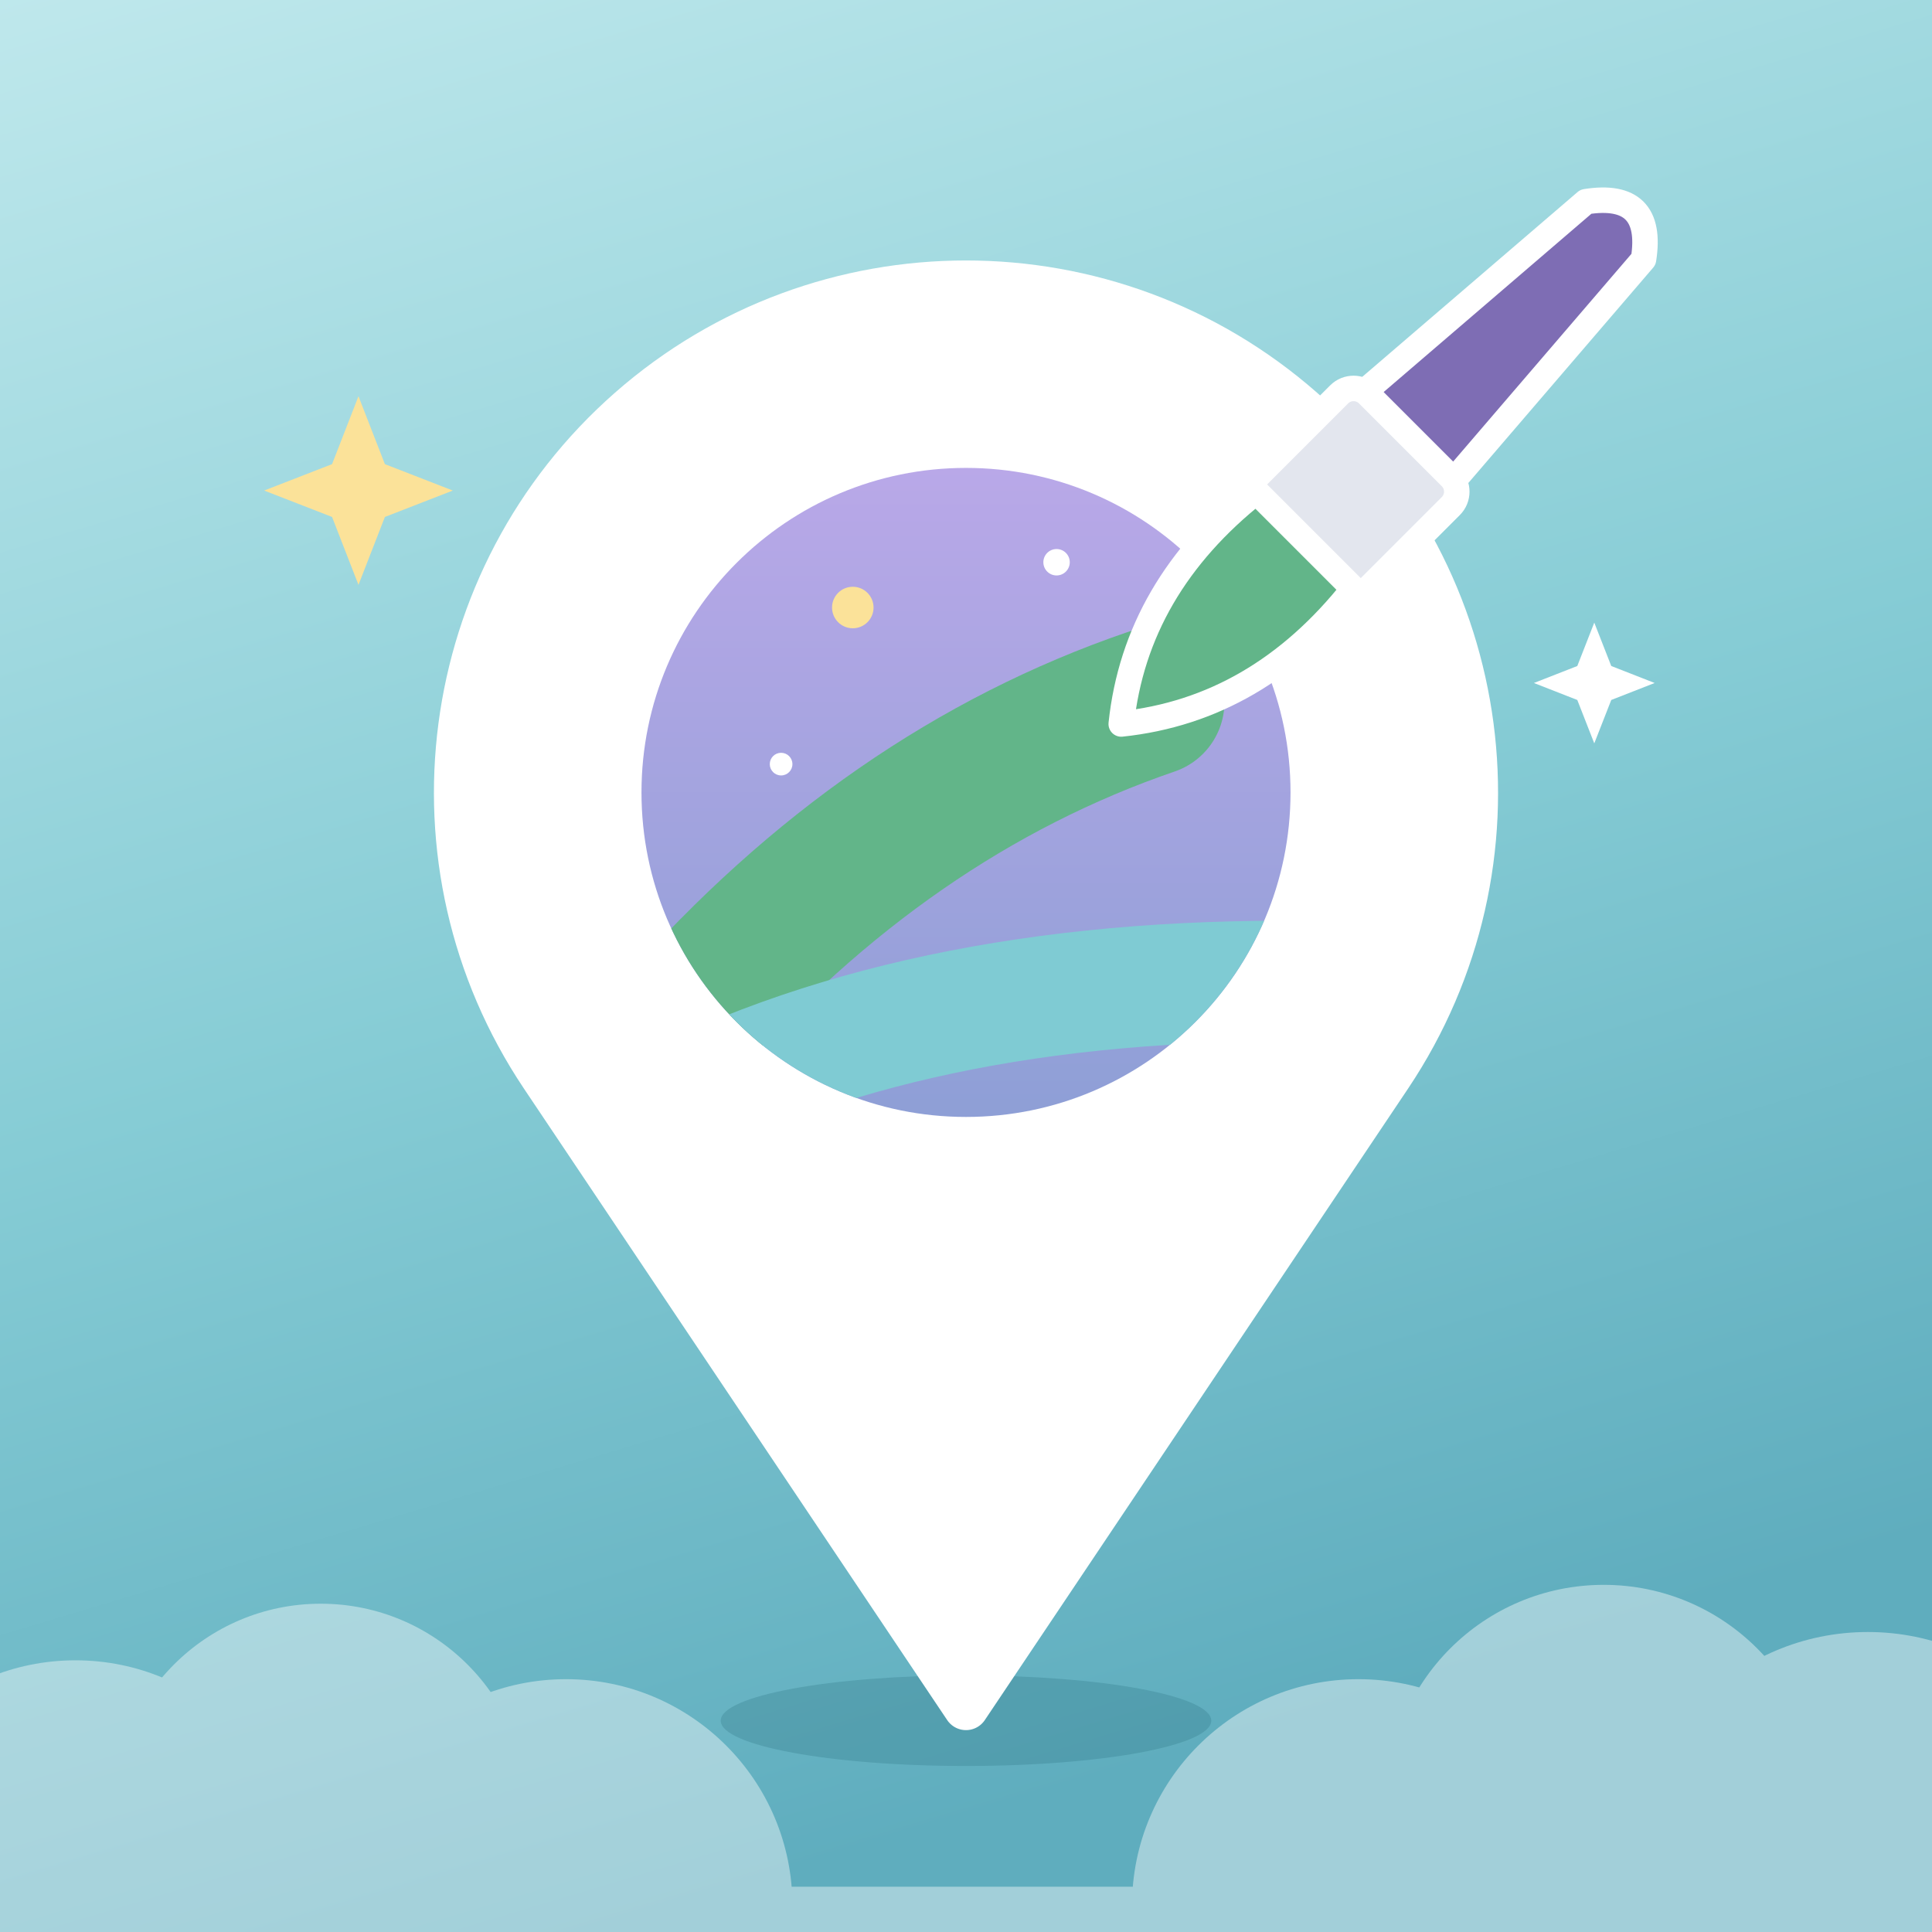
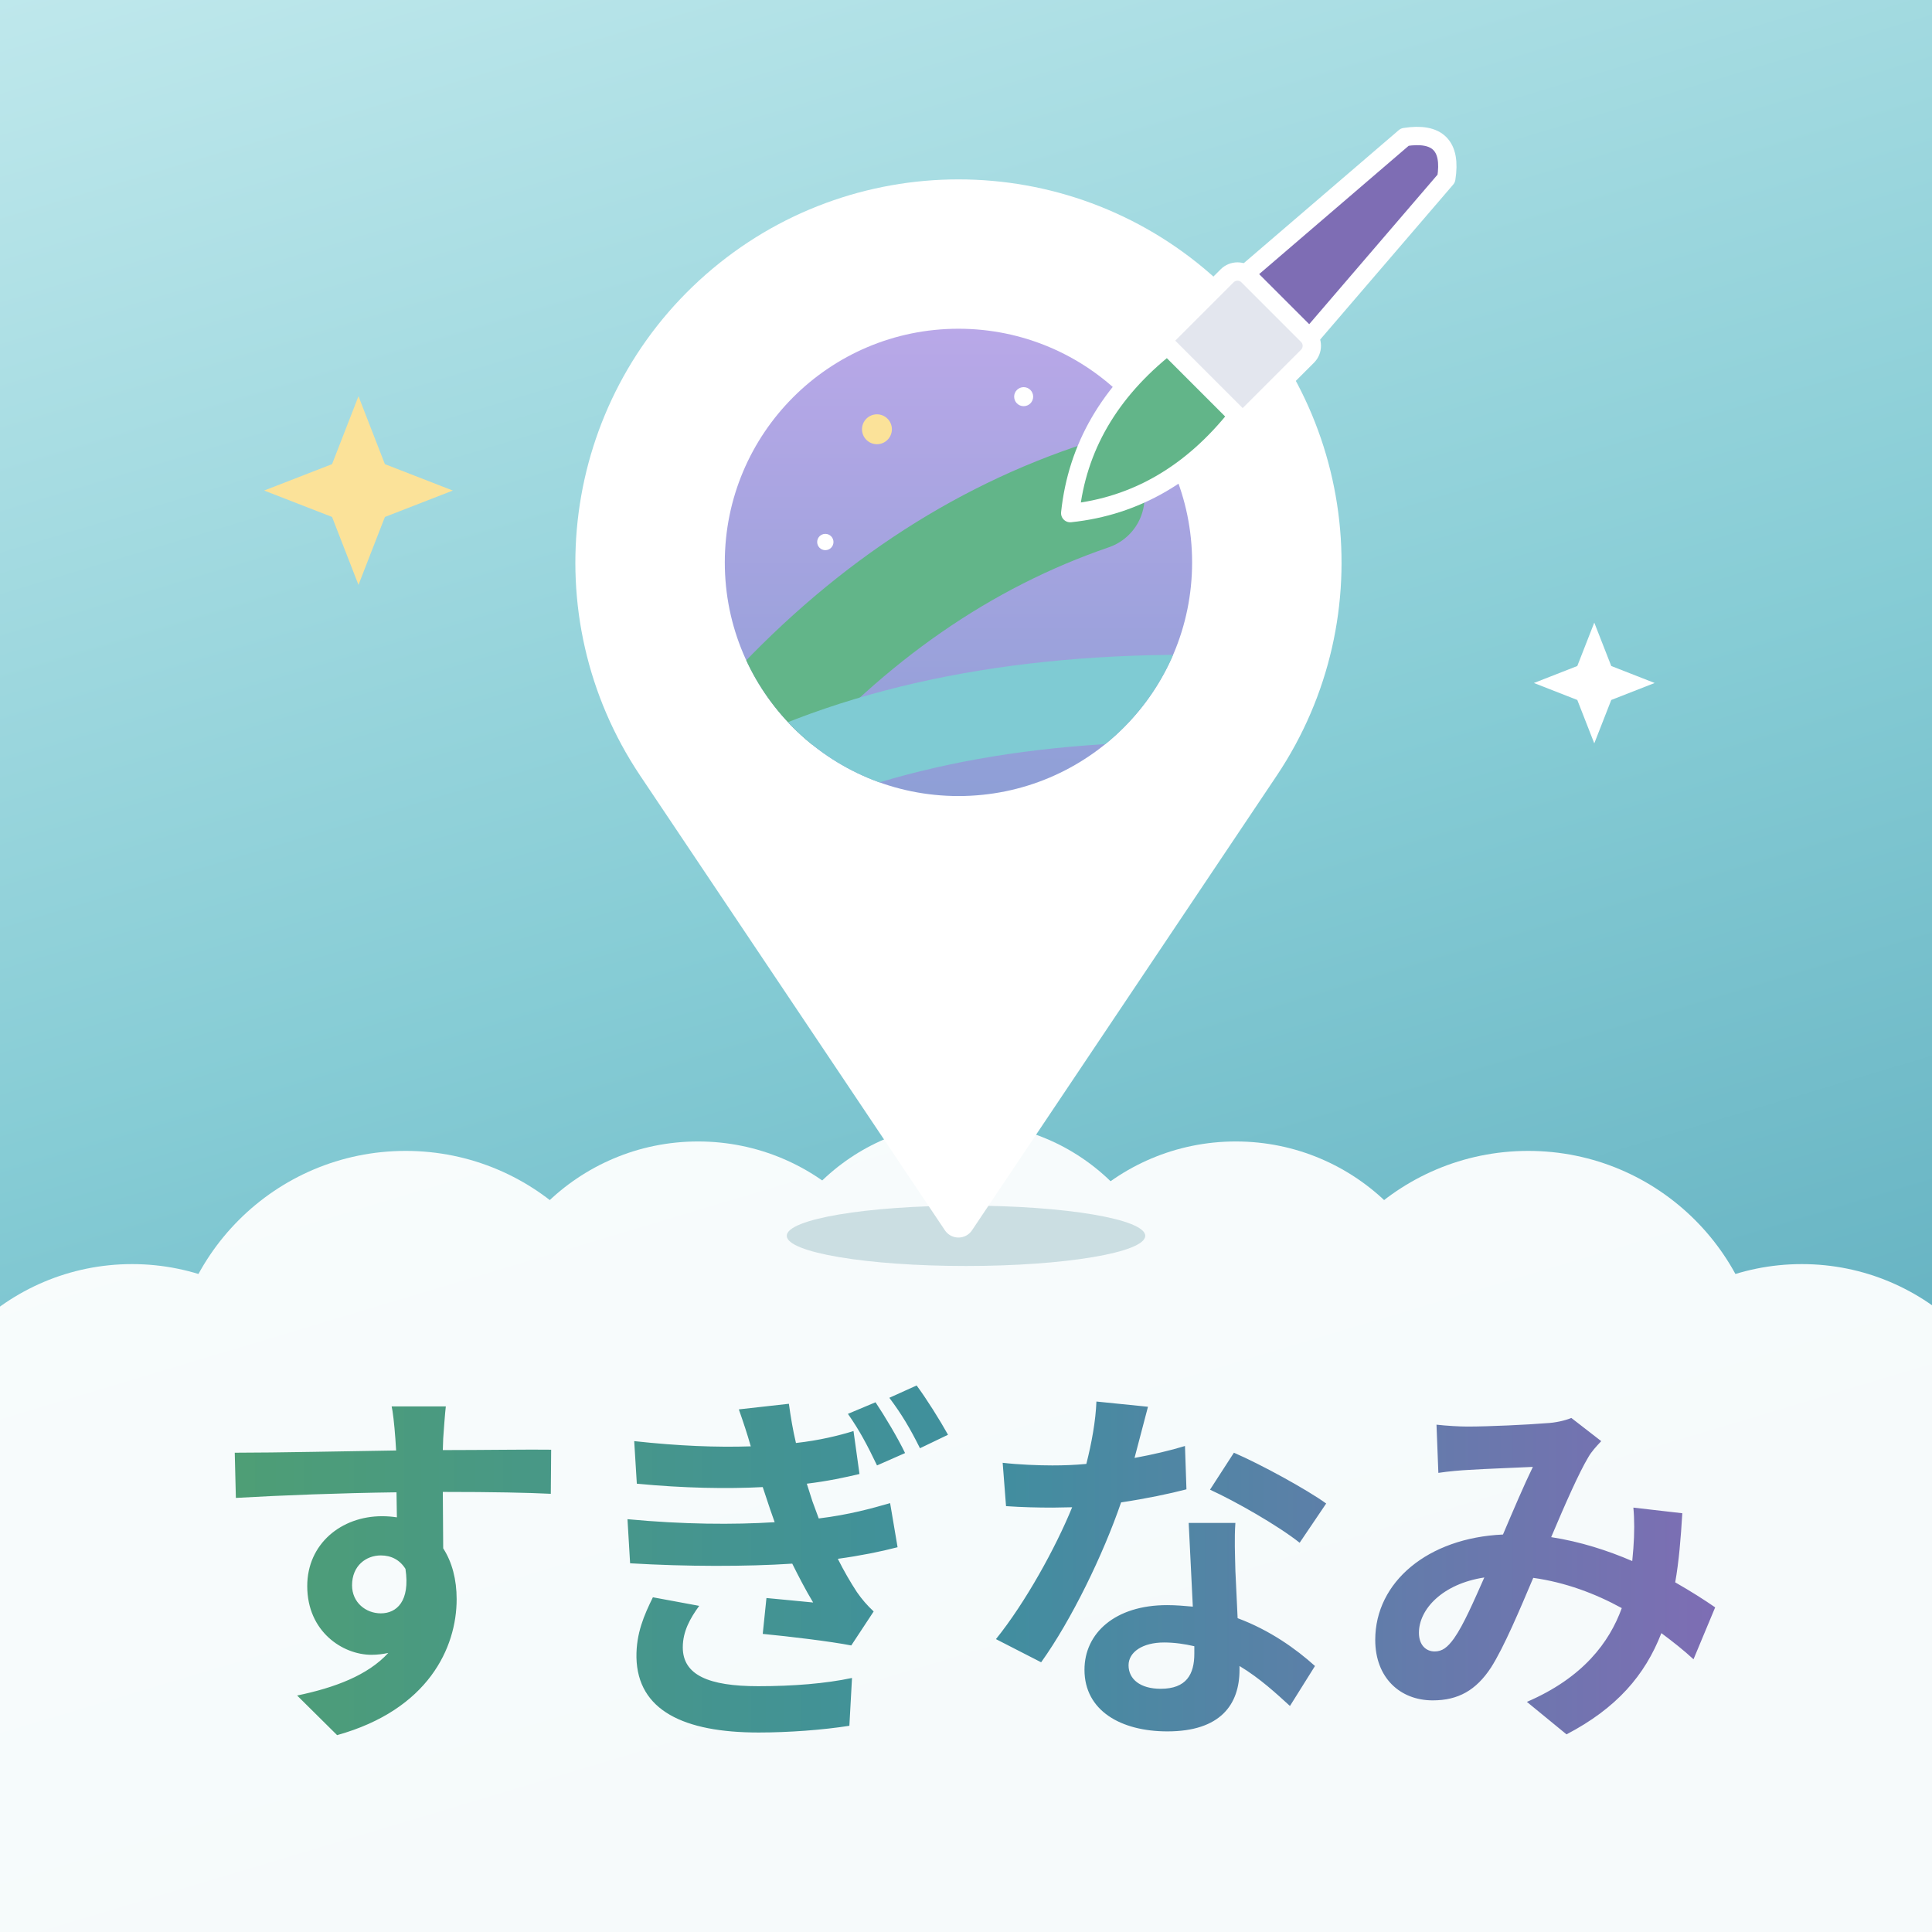
<svg xmlns="http://www.w3.org/2000/svg" width="1024" height="1024" viewBox="0 0 1024 1024">
  <defs>
    <linearGradient id="bg" x1="0" y1="0" x2="0.3" y2="1">
      <stop offset="0" stop-color="#BFE8EC" />
      <stop offset="0.55" stop-color="#86CCD5" />
      <stop offset="1" stop-color="#5FADBE" />
    </linearGradient>
    <linearGradient id="canvas" x1="0" y1="0" x2="0" y2="1">
      <stop offset="0" stop-color="#B9A8E8" />
      <stop offset="1" stop-color="#8E9FD6" />
    </linearGradient>
+     <linearGradient id="title" x1="0" y1="0" x2="1" y2="0">
+       <stop offset="0" stop-color="#4E9E75" />
+       <stop offset="0.5" stop-color="#3F8F9E" />
+       <stop offset="1" stop-color="#7E6DB4" />
+     </linearGradient>
    <clipPath id="hole">
      <circle cx="512" cy="420" r="172" />
    </clipPath>
  </defs>
  <rect width="1024" height="1024" fill="url(#bg)" />
-   <g fill="#FFFFFF" opacity="0.42">
-     <circle cx="40" cy="1000" r="120" />
-     <circle cx="170" cy="960" r="110" />
-     <circle cx="300" cy="1010" r="120" />
-     <circle cx="720" cy="1010" r="120" />
-     <circle cx="850" cy="955" r="115" />
-     <circle cx="990" cy="990" r="125" />
-     <rect x="0" y="1000" width="1024" height="24" />
-   </g>
  <path d="M190 210 l14 36 36 14 -36 14 -14 36 -14 -36 -36 -14 36 -14z" fill="#FBE299" />
  <path d="M845 330 l9 23 23 9 -23 9 -9 23 -9 -23 -23 -9 23 -9z" fill="#FFFFFF" />
-   <ellipse cx="512" cy="912" rx="130" ry="24" fill="#2E7685" opacity="0.30" />
-   <path d="M512 905 L287.6 570.2 A270 270 0 1 1 736.4 570.2 Z" fill="#FFFFFF" stroke="#FFFFFF" stroke-width="24" stroke-linejoin="round" />
-   <circle cx="512" cy="420" r="172" fill="url(#canvas)" />
-   <g clip-path="url(#hole)">
-     <circle cx="452" cy="322" r="11" fill="#FBE299" />
-     <circle cx="560" cy="298" r="7" fill="#FFFFFF" />
-     <circle cx="414" cy="405" r="6" fill="#FFFFFF" />
-     <path d="M360 545 Q 470 420 610 372" fill="none" stroke="#62B589" stroke-width="78" stroke-linecap="round" />
-     <path d="M330 600 Q 470 520 680 520" fill="none" stroke="#7FCBD3" stroke-width="64" stroke-linecap="round" />
+   <g fill="#FFFFFF" opacity="0.94">
+     <circle cx="70" cy="790" r="120" />
+     <circle cx="215" cy="735" r="125" />
+     <circle cx="370" cy="720" r="115" />
+     <circle cx="512" cy="705" r="110" />
+     <circle cx="655" cy="720" r="115" />
+     <circle cx="810" cy="735" r="125" />
+     <circle cx="955" cy="790" r="120" />
+     <rect x="0" y="760" width="1024" height="264" />
  </g>
-   <g transform="translate(600 378) rotate(-45) scale(1.35)">
-     <path d="M150 -25 L268 -16 Q 290 0 268 16 L150 25 Z" fill="#7E6DB4" stroke="#FFFFFF" stroke-width="10" stroke-linejoin="round" />
-     <rect x="92" y="-31" width="62" height="62" rx="8" fill="#E3E6EE" stroke="#FFFFFF" stroke-width="10" />
-     <path d="M-6 0 Q 36 -34 96 -27 L96 27 Q 36 34 -6 0 Z" fill="#62B589" stroke="#FFFFFF" stroke-width="10" stroke-linejoin="round" />
+   <ellipse cx="512" cy="655" rx="95" ry="16" fill="#2E7685" opacity="0.22" />
+   <g transform="translate(-4 0) translate(512 0) scale(0.72) translate(-512 -6)">
+     <path d="M512 905 L287.6 570.2 A270 270 0 1 1 736.4 570.2 Z" fill="#FFFFFF" stroke="#FFFFFF" stroke-width="24" stroke-linejoin="round" />
+     <circle cx="512" cy="420" r="172" fill="url(#canvas)" />
+     <g clip-path="url(#hole)">
+       <circle cx="452" cy="322" r="11" fill="#FBE299" />
+       <circle cx="560" cy="298" r="7" fill="#FFFFFF" />
+       <circle cx="414" cy="405" r="6" fill="#FFFFFF" />
+       <path d="M360 545 Q 470 420 610 372" fill="none" stroke="#62B589" stroke-width="78" stroke-linecap="round" />
+       <path d="M330 600 Q 470 520 680 520" fill="none" stroke="#7FCBD3" stroke-width="64" stroke-linecap="round" />
+     </g>
+     <g transform="translate(600 378) rotate(-45) scale(1.35)">
+       <path d="M150 -25 L268 -16 Q 290 0 268 16 L150 25 Z" fill="#7E6DB4" stroke="#FFFFFF" stroke-width="10" stroke-linejoin="round" />
+       <rect x="92" y="-31" width="62" height="62" rx="8" fill="#E3E6EE" stroke="#FFFFFF" stroke-width="10" />
+       <path d="M-6 0 Q 36 -34 96 -27 L96 27 Q 36 34 -6 0 Z" fill="#62B589" stroke="#FFFFFF" stroke-width="10" stroke-linejoin="round" />
+     </g>
  </g>
+   <text x="512" y="905" text-anchor="middle" font-family="Noto Sans CJK JP" font-weight="900" font-size="198" letter-spacing="6" fill="url(#title)">すぎなみ</text>
</svg>
